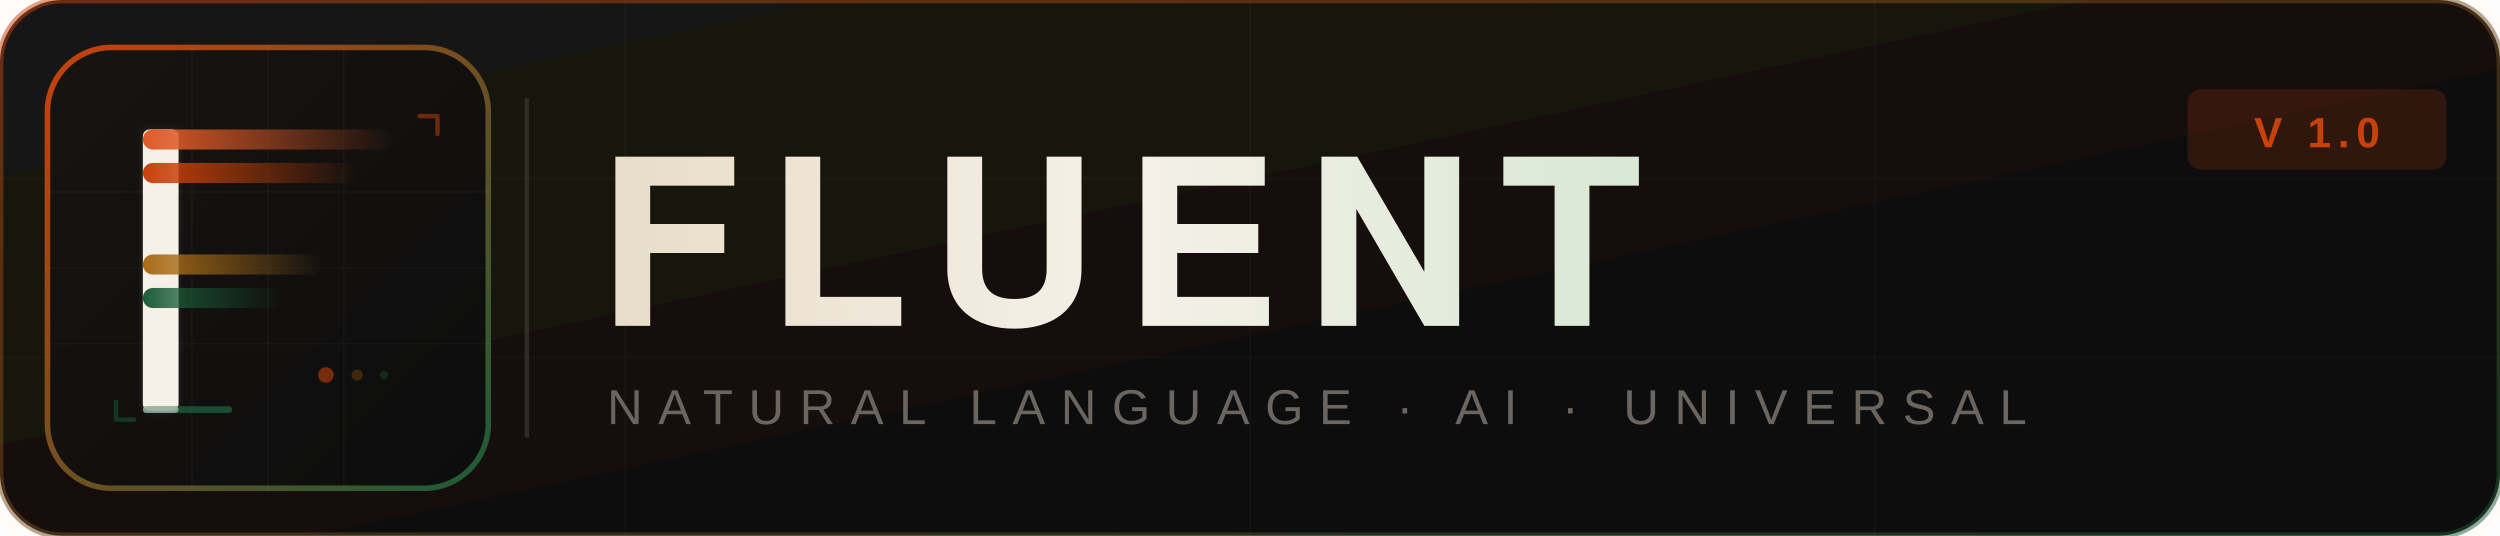
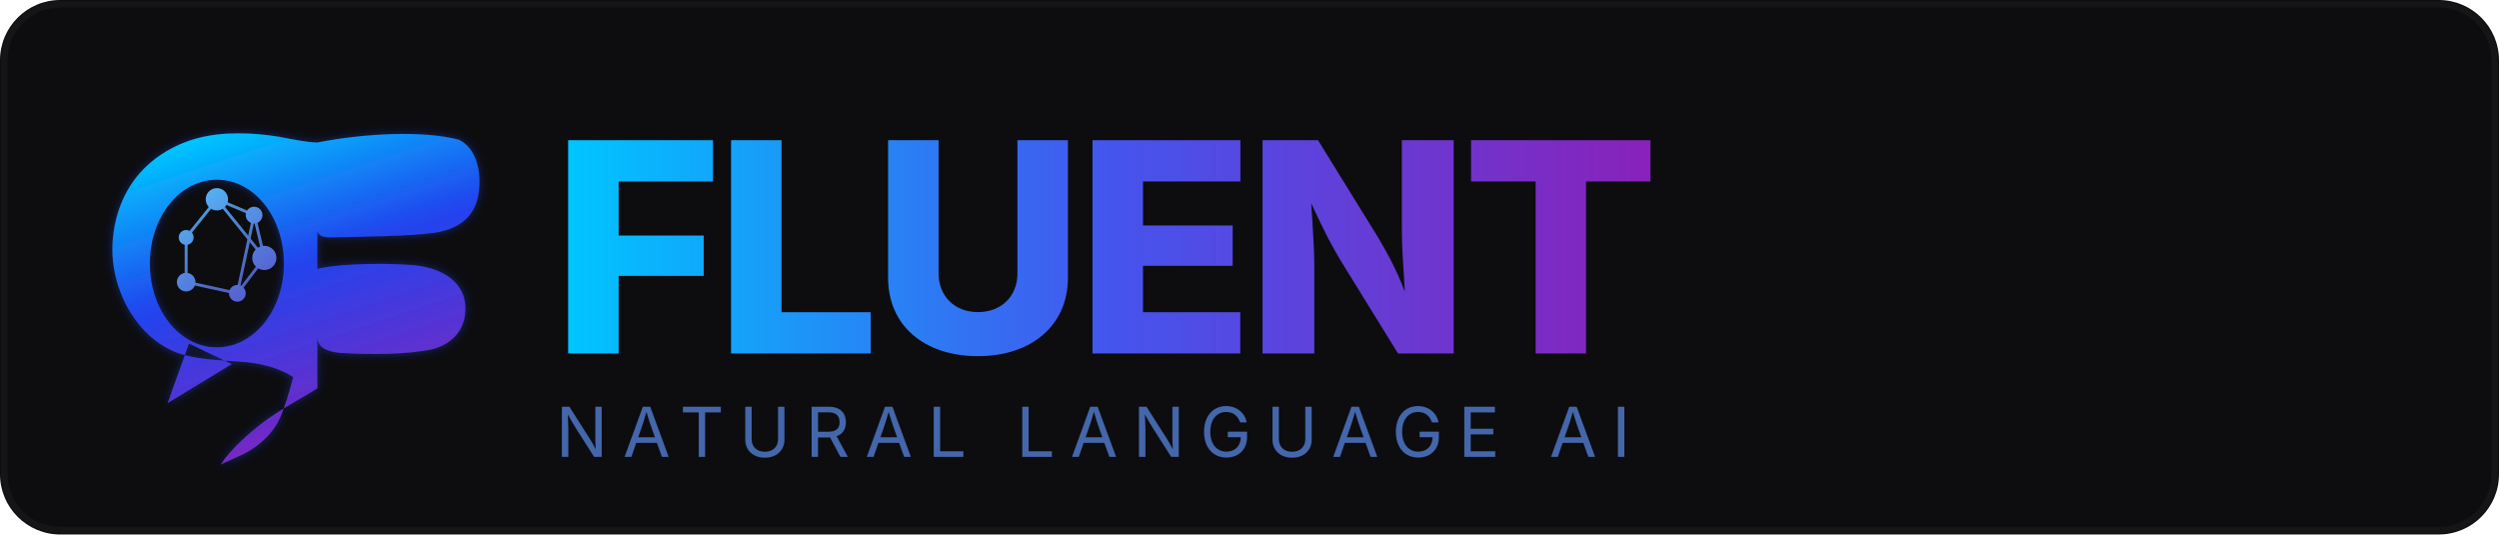
- <svg xmlns="http://www.w3.org/2000/svg" viewBox="0 0 560 120" width="560" height="120">
+ <svg xmlns="http://www.w3.org/2000/svg" viewBox="0 0 580 124" width="580" height="124">
  <defs>
-     <linearGradient id="borderG" x1="0%" y1="0%" x2="100%" y2="100%">
-       <stop offset="0%" stop-color="#c8410a" />
-       <stop offset="100%" stop-color="#1a5c38" />
+     <linearGradient id="fg" gradientUnits="userSpaceOnUse" x1="195" y1="106" x2="315" y2="466">
+       <stop offset="0%" stop-color="#00C4FF" />
+       <stop offset="42%" stop-color="#2244EE" />
+       <stop offset="100%" stop-color="#8822BB" />
    </linearGradient>
-     <linearGradient id="bgG" x1="0%" y1="0%" x2="100%" y2="100%">
-       <stop offset="0%" stop-color="#171410" />
-       <stop offset="100%" stop-color="#0d0d0e" />
+     <linearGradient id="ng" gradientUnits="userSpaceOnUse" x1="130" y1="155" x2="260" y2="340">
+       <stop offset="0%" stop-color="#55CCFF" />
+       <stop offset="100%" stop-color="#5533BB" />
    </linearGradient>
-     <linearGradient id="cardBg" x1="0%" y1="0%" x2="100%" y2="100%">
-       <stop offset="0%" stop-color="#161412" />
-       <stop offset="100%" stop-color="#0e0e0f" />
+     <linearGradient id="wg" x1="0%" y1="0%" x2="100%" y2="0%">
+       <stop offset="0%" stop-color="#00C4FF" />
+       <stop offset="50%" stop-color="#4455EE" />
+       <stop offset="100%" stop-color="#8822BB" />
    </linearGradient>
-     <linearGradient id="topFade" x1="0%" y1="0%" x2="100%" y2="0%">
-       <stop offset="0%" stop-color="#e05a28" stop-opacity="1" />
-       <stop offset="100%" stop-color="#e05a28" stop-opacity="0" />
-     </linearGradient>
-     <linearGradient id="topFade2" x1="0%" y1="0%" x2="100%" y2="0%">
-       <stop offset="0%" stop-color="#c8410a" stop-opacity="1" />
-       <stop offset="100%" stop-color="#c8410a" stop-opacity="0" />
-     </linearGradient>
-     <linearGradient id="midFade" x1="0%" y1="0%" x2="100%" y2="0%">
-       <stop offset="0%" stop-color="#a86b18" stop-opacity="1" />
-       <stop offset="100%" stop-color="#a86b18" stop-opacity="0" />
-     </linearGradient>
-     <linearGradient id="midFade2" x1="0%" y1="0%" x2="100%" y2="0%">
-       <stop offset="0%" stop-color="#1a5c38" stop-opacity="1" />
-       <stop offset="100%" stop-color="#1a5c38" stop-opacity="0" />
-     </linearGradient>
-     <linearGradient id="wordGrad" x1="0%" y1="0%" x2="100%" y2="0%">
-       <stop offset="0%" stop-color="#e8ddc8" />
-       <stop offset="50%" stop-color="#f5f0e8" />
-       <stop offset="100%" stop-color="#d8e8d4" />
-     </linearGradient>
-     <filter id="stemGlow">
-       <feGaussianBlur in="SourceAlpha" stdDeviation="2" result="blur" />
-       <feFlood flood-color="#f5f0e8" flood-opacity="0.1" result="color" />
-       <feComposite in="color" in2="blur" operator="in" result="glow" />
+     <filter id="glow">
+       <feGaussianBlur in="SourceAlpha" stdDeviation="5" result="blur" />
+       <feFlood flood-color="#2244EE" flood-opacity="0.4" result="c" />
+       <feComposite in="c" in2="blur" operator="in" result="g" />
      <feMerge>
-         <feMergeNode in="glow" />
-         <feMergeNode in="SourceGraphic" />
-       </feMerge>
-     </filter>
-     <filter id="cardGlow">
-       <feGaussianBlur in="SourceAlpha" stdDeviation="6" result="blur" />
-       <feFlood flood-color="#c8410a" flood-opacity="0.08" result="color" />
-       <feComposite in="color" in2="blur" operator="in" result="glow" />
-       <feMerge>
-         <feMergeNode in="glow" />
+         <feMergeNode in="g" />
        <feMergeNode in="SourceGraphic" />
      </feMerge>
    </filter>
  </defs>
-   <rect width="560" height="120" rx="14" fill="url(#cardBg)" filter="url(#cardGlow)" />
-   <rect width="560" height="120" rx="14" fill="none" stroke="url(#borderG)" stroke-width="1.5" opacity="0.5" />
-   <g opacity="0.025">
-     <line x1="0" y1="40" x2="560" y2="40" stroke="#f5f0e8" stroke-width="0.4" />
-     <line x1="0" y1="80" x2="560" y2="80" stroke="#f5f0e8" stroke-width="0.4" />
-     <line x1="140" y1="0" x2="140" y2="120" stroke="#f5f0e8" stroke-width="0.4" />
-     <line x1="280" y1="0" x2="280" y2="120" stroke="#f5f0e8" stroke-width="0.4" />
-     <line x1="420" y1="0" x2="420" y2="120" stroke="#f5f0e8" stroke-width="0.4" />
+   <rect width="580" height="124" rx="14" ry="14" fill="#0d0d10" />
+   <rect x="1" y="1" width="578" height="122" rx="13" ry="13" fill="none" stroke="#ffffff08" stroke-width="1.5" />
+   <g transform="translate(8,8) scale(0.216)">
+     <path fill-rule="evenodd" fill="url(#fg)" filter="url(#glow)" d="       M 304 116 C 355 106 418 103 456 113 C 475 122 481 148 477 172       C 473 196 456 209 430 213 C 400 217 356 217 318 218       C 308 218 304 215 304 210 L 304 252       C 314 248 364 244 410 248 C 442 252 462 268 463 292       C 464 316 450 332 428 338 C 400 344 361 344 328 342       C 309 340 304 333 304 325 L 304 380       C 292 388 272 398 252 412 C 235 424 217 440 205 455 L 200 462       L 226 450 C 248 438 261 422 267 404 C 273 388 276 375 278 368       C 266 360 248 354 228 352 C 206 350 182 350 160 344       C 138 338 118 322 104 300 C 90 278 82 250 84 222       C 86 194 96 168 114 148 C 132 128 158 114 186 109       C 212 104 246 106 274 112 C 290 115 298 116 304 116 Z       M 268 246 C 268 196 236 156 196 156 C 156 156 124 196 124 246       C 124 296 156 336 196 336 C 236 336 268 296 268 246 Z       M 166 332 L 143 396 L 212 354 Z     " />
+     <g stroke="url(#ng)" stroke-width="3.2" stroke-linecap="round" fill="none" opacity="0.9">
+       <line x1="196" y1="177" x2="236" y2="194" />
+       <line x1="236" y1="194" x2="247" y2="240" />
+       <line x1="247" y1="240" x2="218" y2="278" />
+       <line x1="218" y1="278" x2="163" y2="266" />
+       <line x1="163" y1="266" x2="163" y2="218" />
+       <line x1="163" y1="218" x2="196" y2="177" />
+       <line x1="196" y1="177" x2="247" y2="240" />
+       <line x1="236" y1="194" x2="218" y2="278" />
+     </g>
+     <circle cx="196" cy="177" r="12" fill="url(#ng)" />
+     <circle cx="236" cy="194" r="9" fill="url(#ng)" />
+     <circle cx="247" cy="240" r="13" fill="url(#ng)" />
+     <circle cx="218" cy="278" r="9" fill="url(#ng)" />
+     <circle cx="163" cy="266" r="10" fill="url(#ng)" />
+     <circle cx="163" cy="218" r="8" fill="url(#ng)" />
  </g>
-   <g transform="translate(10,10) scale(0.5)">
-     <rect width="200" height="200" rx="30" fill="url(#borderG)" />
-     <rect x="2.5" y="2.5" width="195" height="195" rx="27.5" fill="url(#bgG)" />
-     <g opacity="0.04" stroke="#f5f0e8" stroke-width="0.5">
-       <line x1="0" y1="66" x2="200" y2="66" />
-       <line x1="0" y1="100" x2="200" y2="100" />
-       <line x1="0" y1="134" x2="200" y2="134" />
-       <line x1="66" y1="0" x2="66" y2="200" />
-       <line x1="100" y1="0" x2="100" y2="200" />
-       <line x1="134" y1="0" x2="134" y2="200" />
-     </g>
-     <rect x="44" y="38" width="16" height="126" rx="3" fill="#f5f0e8" filter="url(#stemGlow)" />
-     <rect x="44" y="38" width="112" height="9" rx="4.5" fill="url(#topFade)" />
-     <rect x="44" y="53" width="96" height="9" rx="4.5" fill="url(#topFade2)" />
-     <rect x="44" y="94" width="80" height="9" rx="4.5" fill="url(#midFade)" />
-     <rect x="44" y="109" width="62" height="9" rx="4.5" fill="url(#midFade2)" />
-     <rect x="44" y="162" width="40" height="3" rx="1.5" fill="#1a5c38" opacity="0.8" />
-     <rect x="44" y="162" width="16" height="3" rx="1.5" fill="#f5f0e8" opacity="0.5" />
-     <circle cx="126" cy="148" r="3.5" fill="#c8410a" opacity="0.55" />
-     <circle cx="140" cy="148" r="2.5" fill="#8a5010" opacity="0.40" />
-     <circle cx="152" cy="148" r="1.8" fill="#1a5c38" opacity="0.35" />
-     <path d="M168 32 L176 32 L176 40" stroke="#c8410a" stroke-width="2" fill="none" stroke-linecap="round" stroke-linejoin="round" opacity="0.5" />
-     <path d="M32 160 L32 168 L40 168" stroke="#1a5c38" stroke-width="2" fill="none" stroke-linecap="round" stroke-linejoin="round" opacity="0.5" />
-   </g>
-   <line x1="118" y1="22" x2="118" y2="98" stroke="#3a3530" stroke-width="1" opacity="0.7" />
-   <text x="134" y="73" font-family="'Helvetica Neue','Arial Black','Haettenschweiler',sans-serif" font-weight="900" font-size="52" letter-spacing="6" fill="url(#wordGrad)">FLUENT</text>
-   <text x="136" y="95" font-family="'Helvetica Neue','Arial',sans-serif" font-weight="400" font-size="11" letter-spacing="3.5" fill="#6b6560">NATURAL LANGUAGE · AI · UNIVERSAL</text>
-   <rect x="490" y="20" width="58" height="18" rx="3" fill="#c8410a" opacity="0.18" />
-   <text x="519" y="33" font-family="'Helvetica Neue','Arial',monospace" font-size="9.5" font-weight="600" letter-spacing="1.5" fill="#c8410a" text-anchor="middle">V 1.0</text>
+   <text x="128" y="82" font-family="'Segoe UI','Inter','SF Pro Display',system-ui,sans-serif" font-size="68" font-weight="800" letter-spacing="-2" fill="url(#wg)">FLUENT</text>
+   <text x="129" y="106" font-family="'Segoe UI','Inter',system-ui,sans-serif" font-size="16" font-weight="400" letter-spacing="3.5" fill="#4466AA">NATURAL LANGUAGE AI</text>
</svg>
